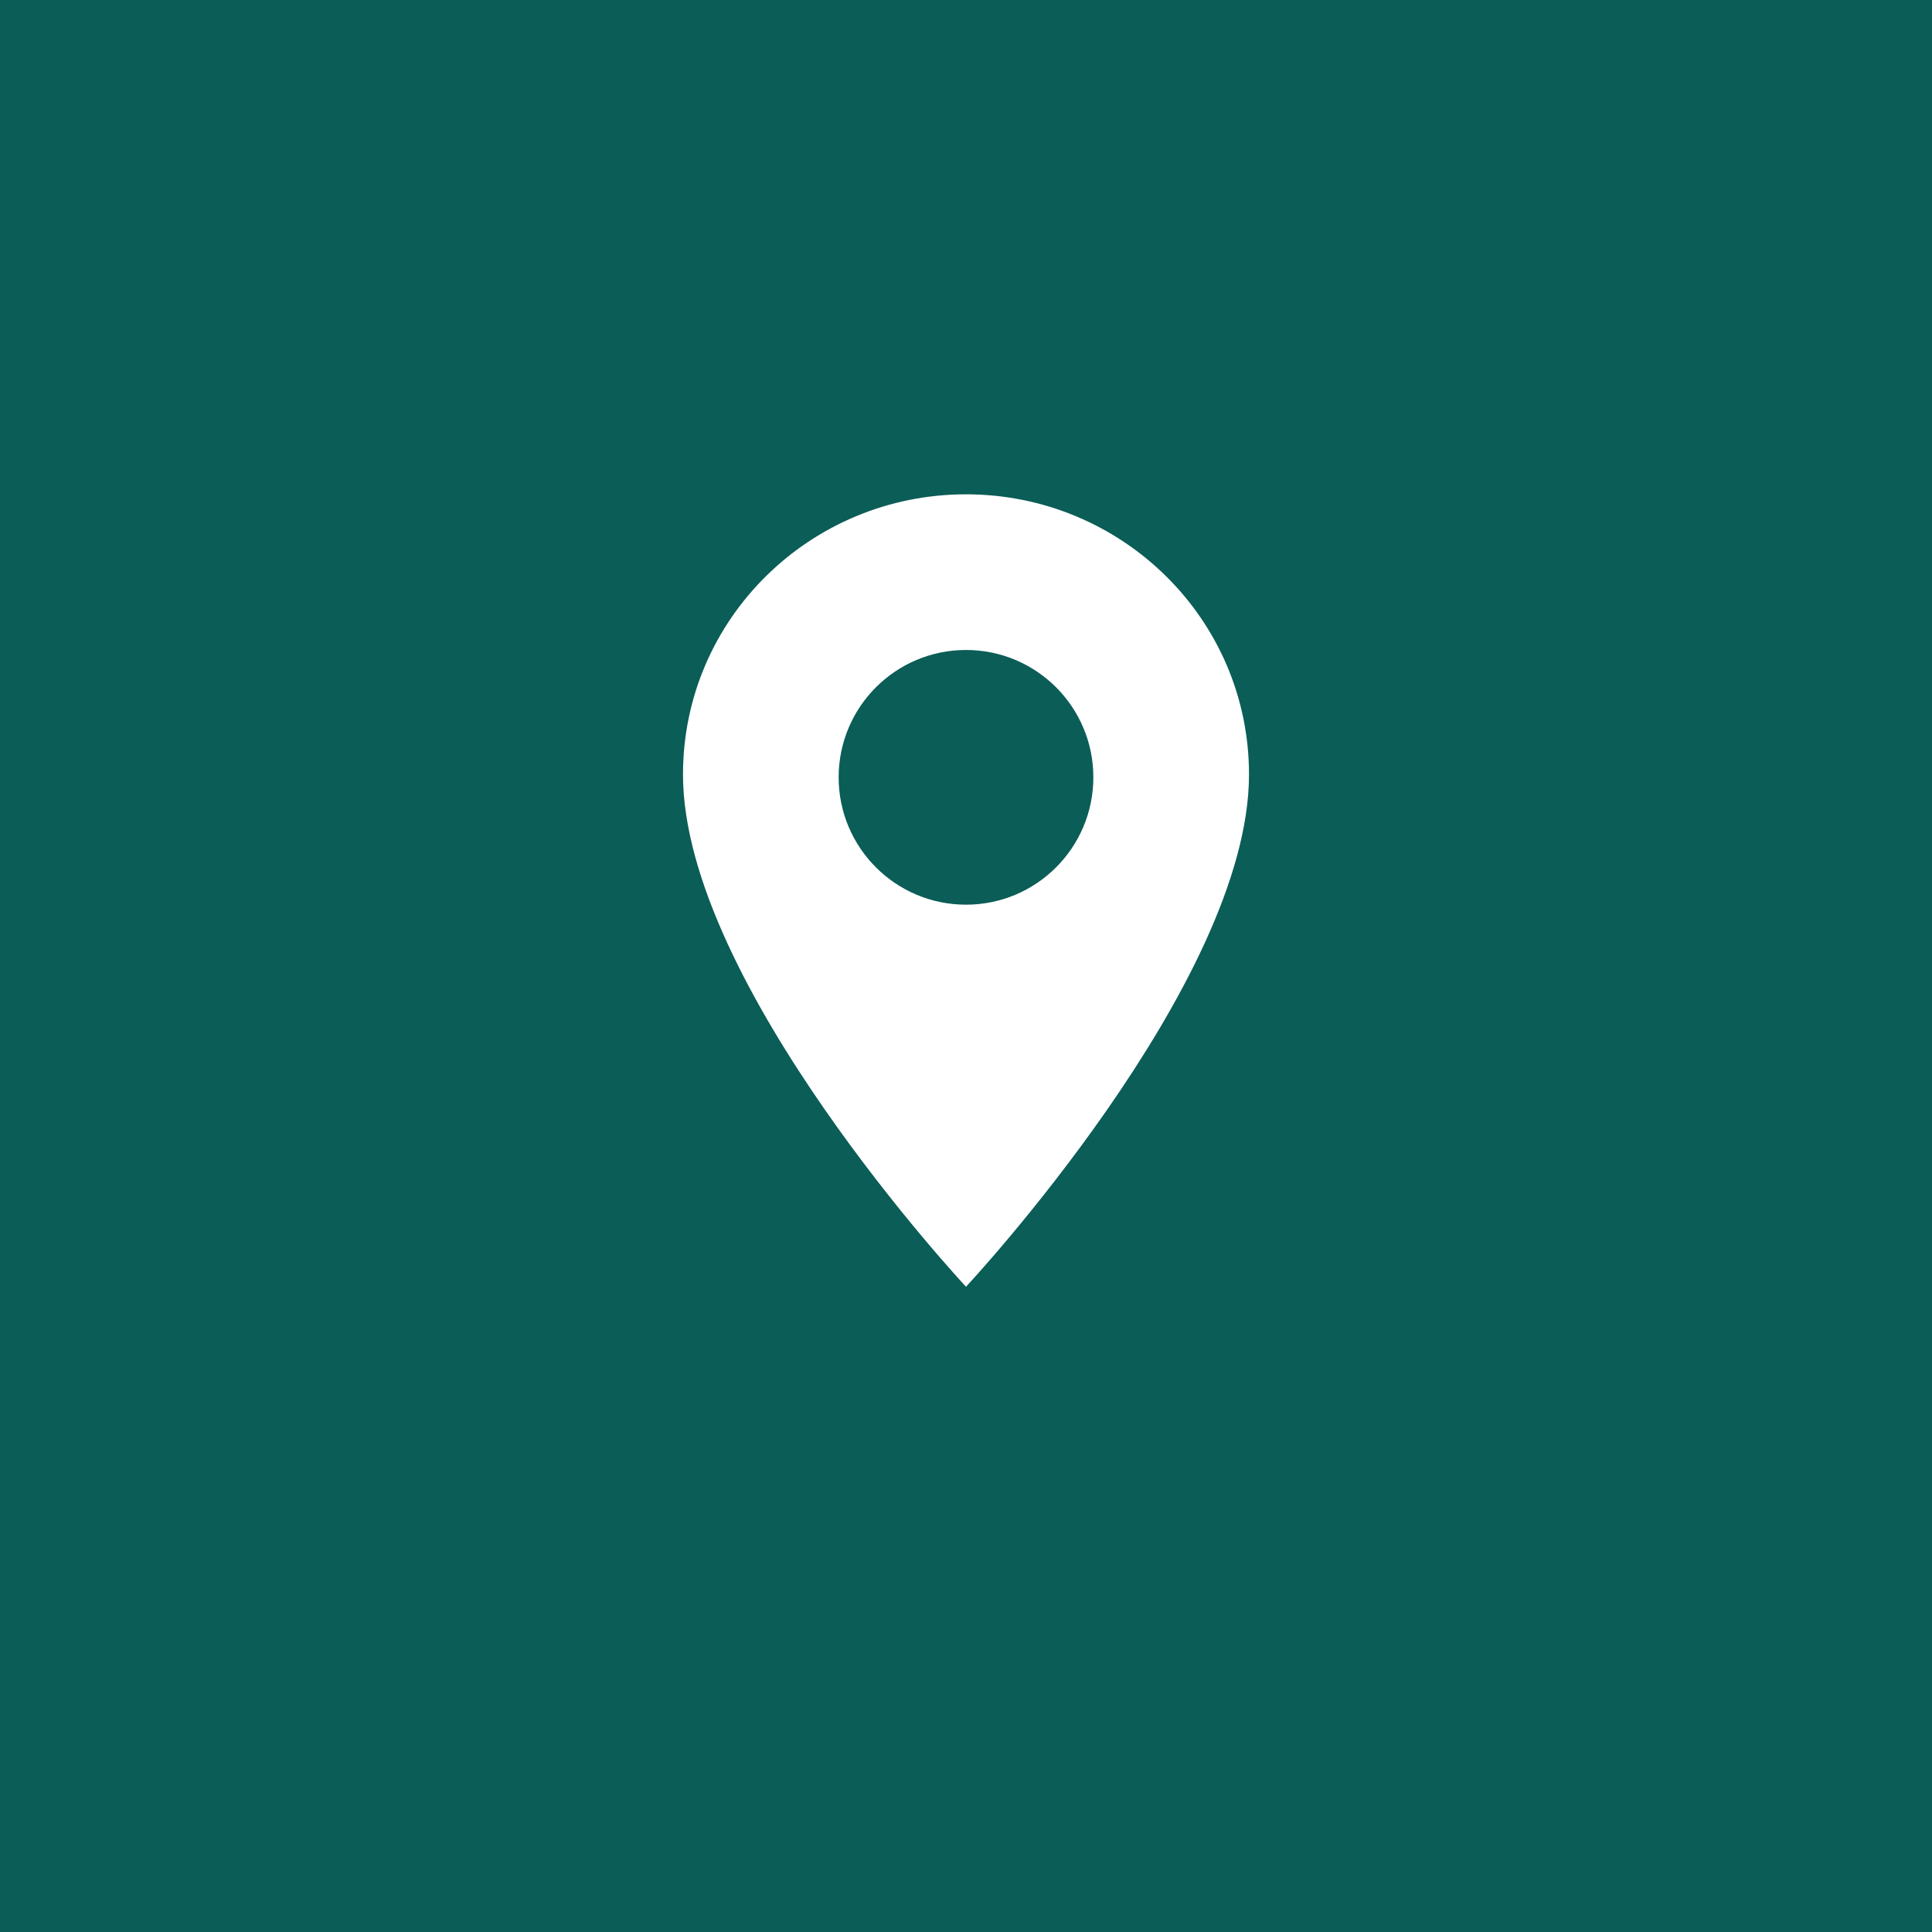
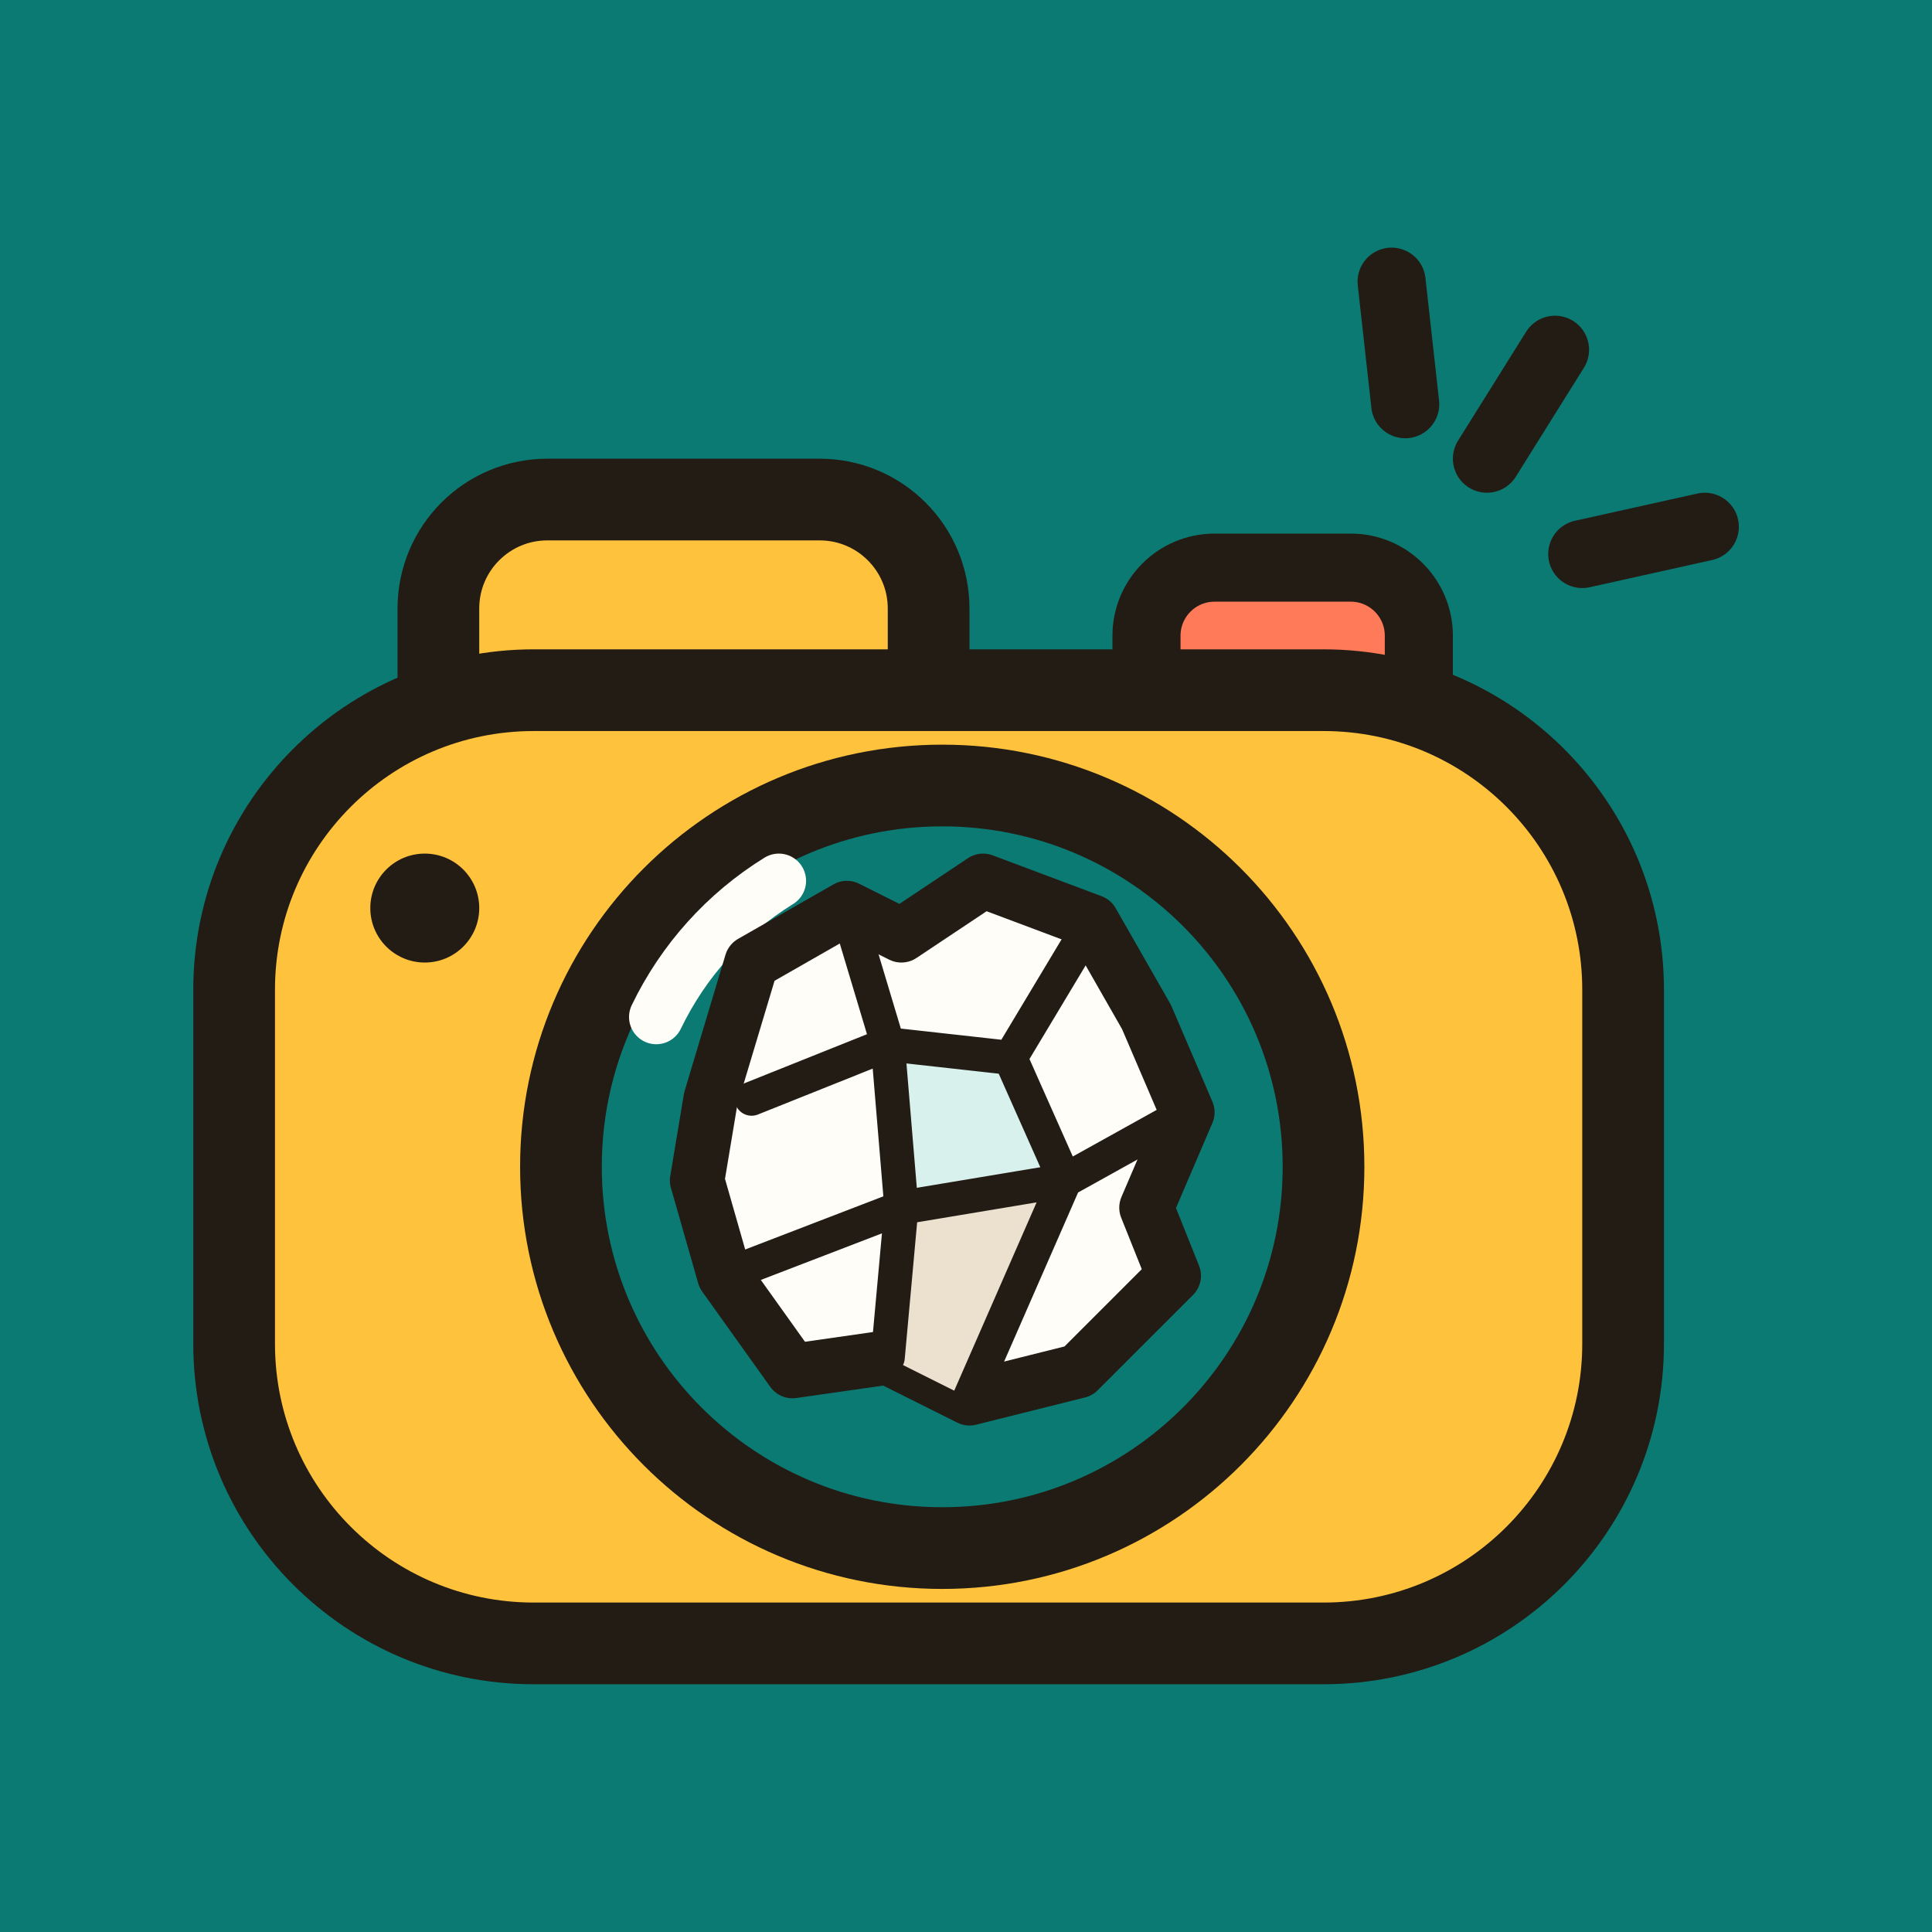
- <svg xmlns="http://www.w3.org/2000/svg" viewBox="0 0 1024 1024" width="1024" height="1024">
-   <rect width="1024" height="1024" fill="#0b5d57" />
-   <g transform="translate(272 232) scale(15)">
-     <path fill="#fff" d="M16 2C10.5 2 6 6.4 6 11.9 6 19.3 16 30 16 30s10-10.7 10-18.1C26 6.4 21.5 2 16 2z" />
-     <circle cx="16" cy="12" r="4.5" fill="#0b5d57" />
+ <svg xmlns="http://www.w3.org/2000/svg" width="1024" height="1024" viewBox="0 0 120 120">
+   <rect class="tile" width="120" height="120" rx="0" fill="#0b7a73" />
+   <g transform="translate(6.93 12.42) scale(0.8458)" fill="none" stroke="#221c15" stroke-linecap="round" stroke-linejoin="round">
+     <path d="M101 19l5-8M108 26l9-2M95 15l-1-9" stroke-width="5" />
+     <rect x="24" y="22" width="36" height="22" rx="8" fill="#ffc23d" stroke-width="6" />
+     <rect x="76" y="27" width="20" height="14" rx="5" fill="#ff7a59" stroke-width="5" />
+     <rect x="9" y="36" width="102" height="70" rx="22" fill="#ffc23d" stroke-width="6" />
+     <circle cx="23" cy="52" r="4" fill="#221c15" stroke="none" />
+     <circle cx="61" cy="71" r="28" fill="#0b7a73" stroke-width="6" />
+     <path d="M40 60a24 24 0 0 1 9-10" stroke="#fffdf8" stroke-width="4" />
+     <path d="M44 66l3-10l7-4l4 2l6-4l8 3l4 7l3 7l-3 7l2 5l-7 7l-8 2l-6-3l-7 1l-5-7l-2-7z" fill="#fffdf8" stroke-width="4" />
+     <path d="M57 62l9 1l4 9l-12 2z" fill="#d9f1ec" stroke="none" />
+     <path d="M58 74l12-2l-7 16l-6-3z" fill="#ece1cf" stroke="none" />
+     <path d="M54 52l3 10l-10 4M57 62l9 1l6-10M66 63l4 9l9-5M70 72l-7 16M57 62l1 12l-13 5M58 74l12-2M58 74l-1 11" stroke-width="2.5" />
  </g>
</svg>
